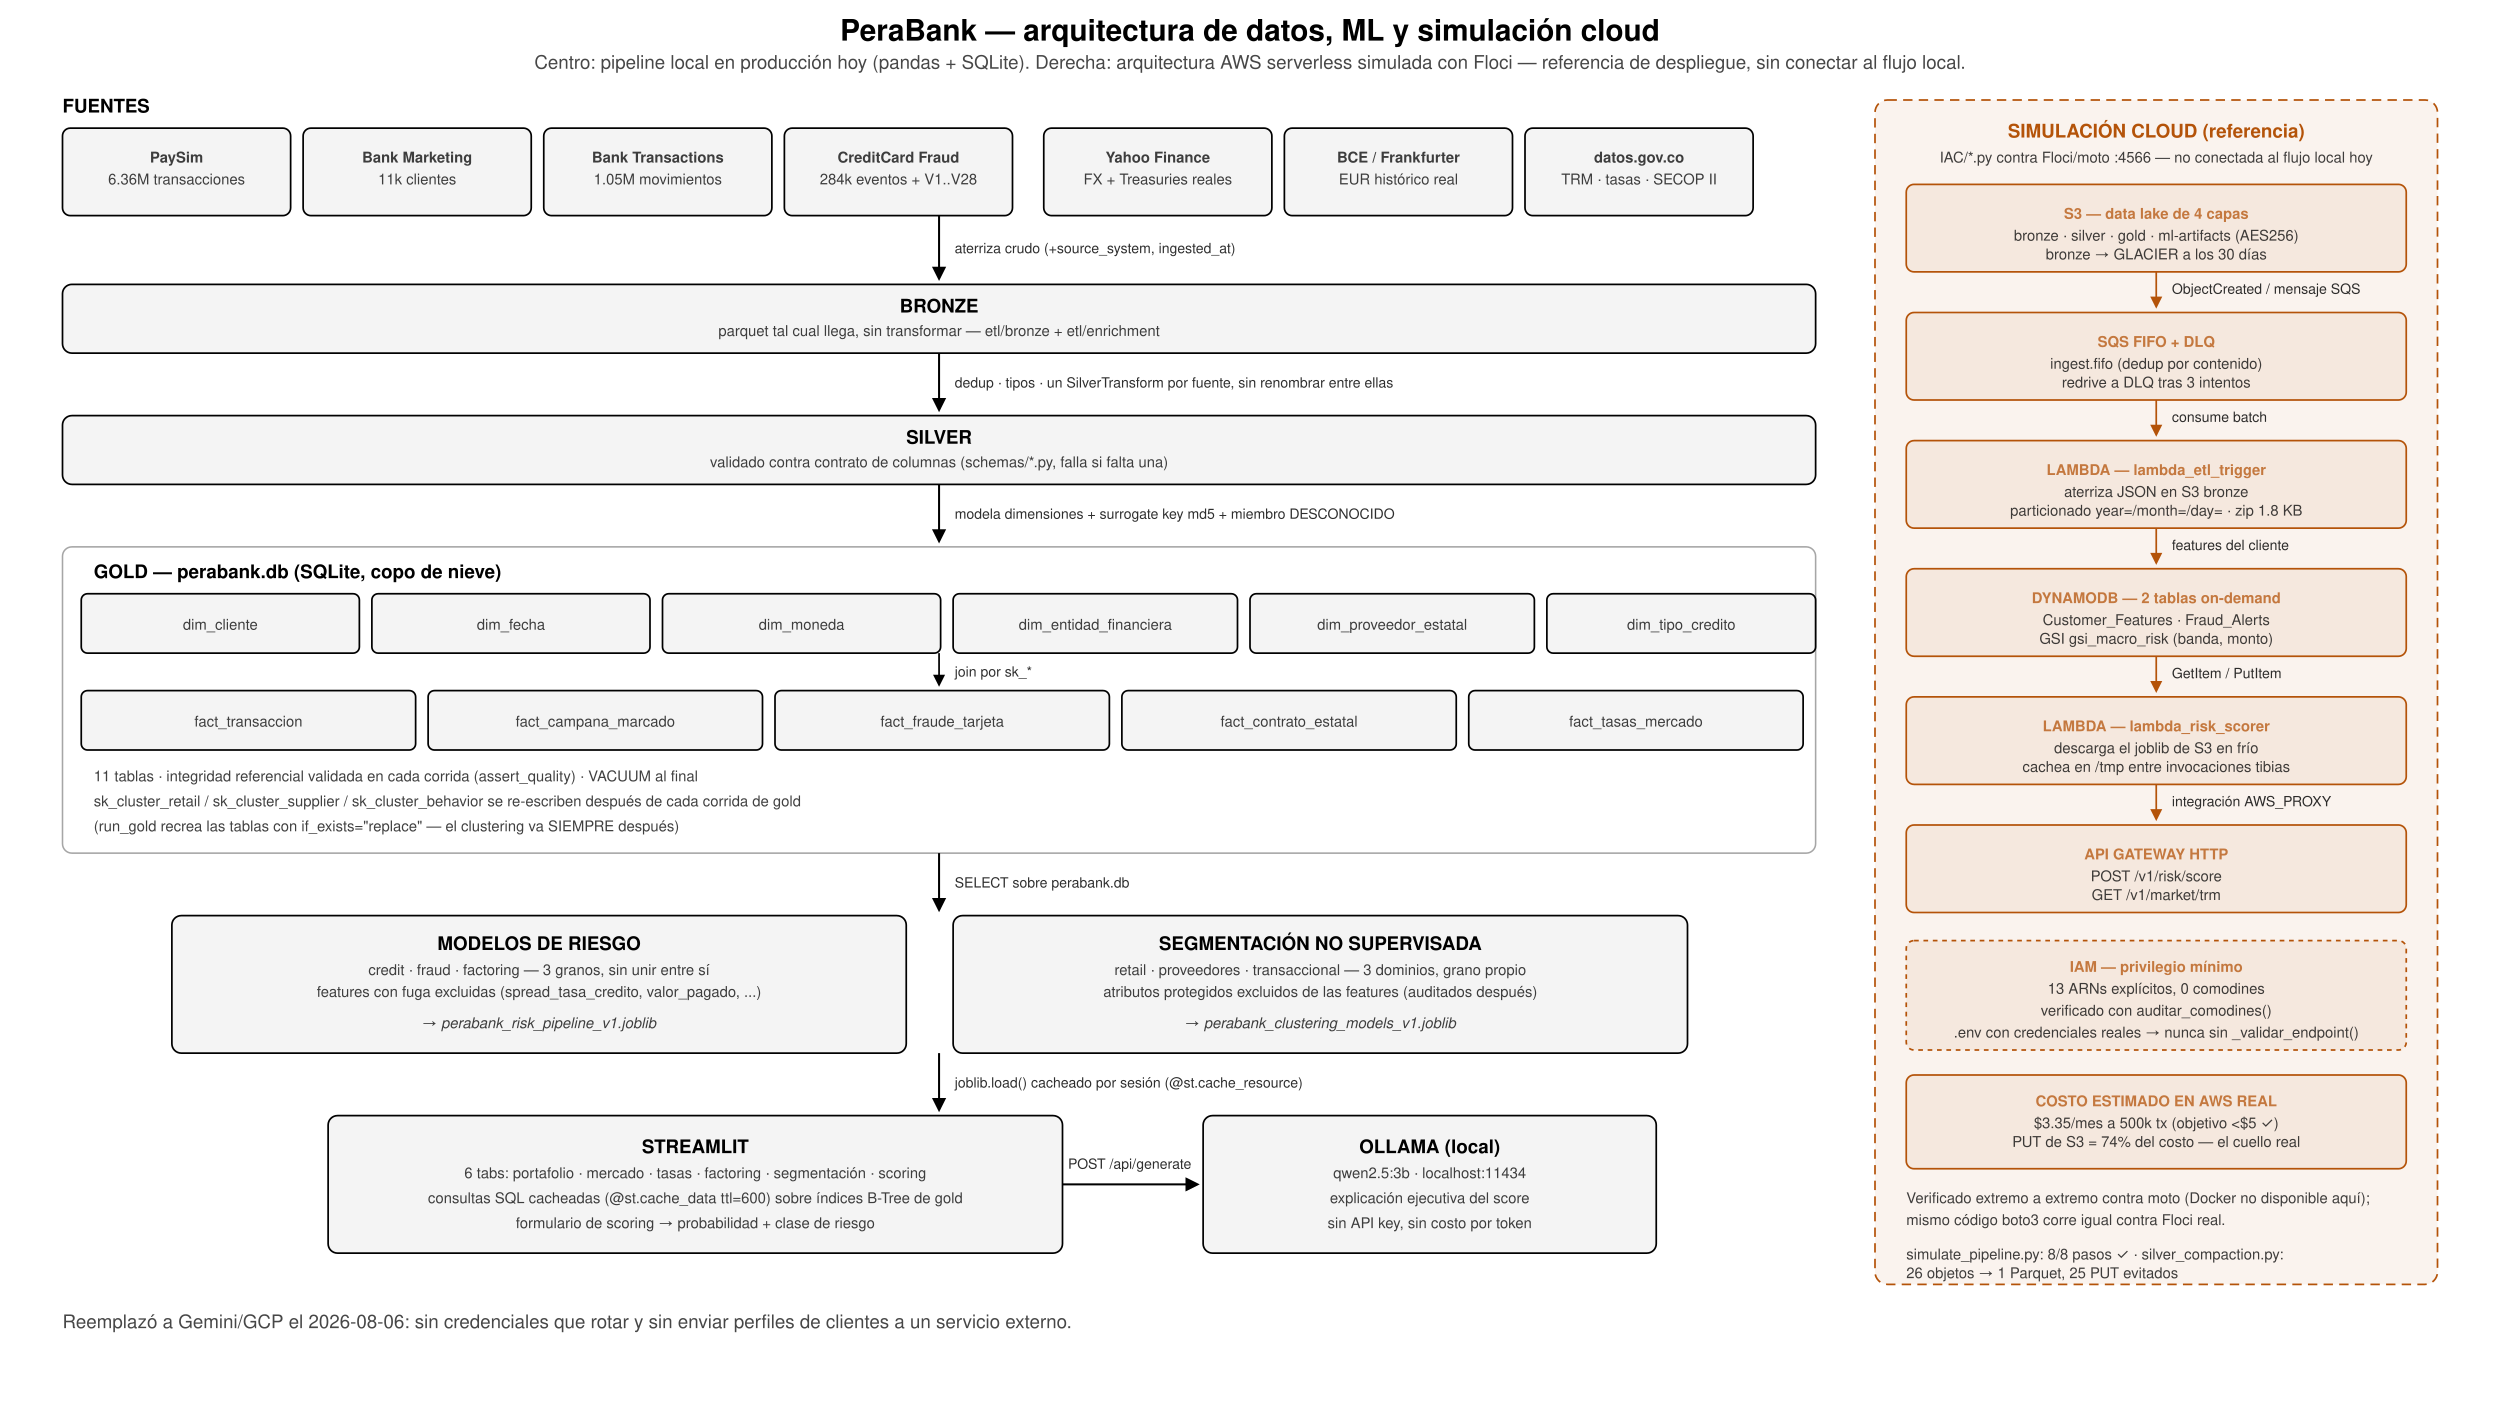
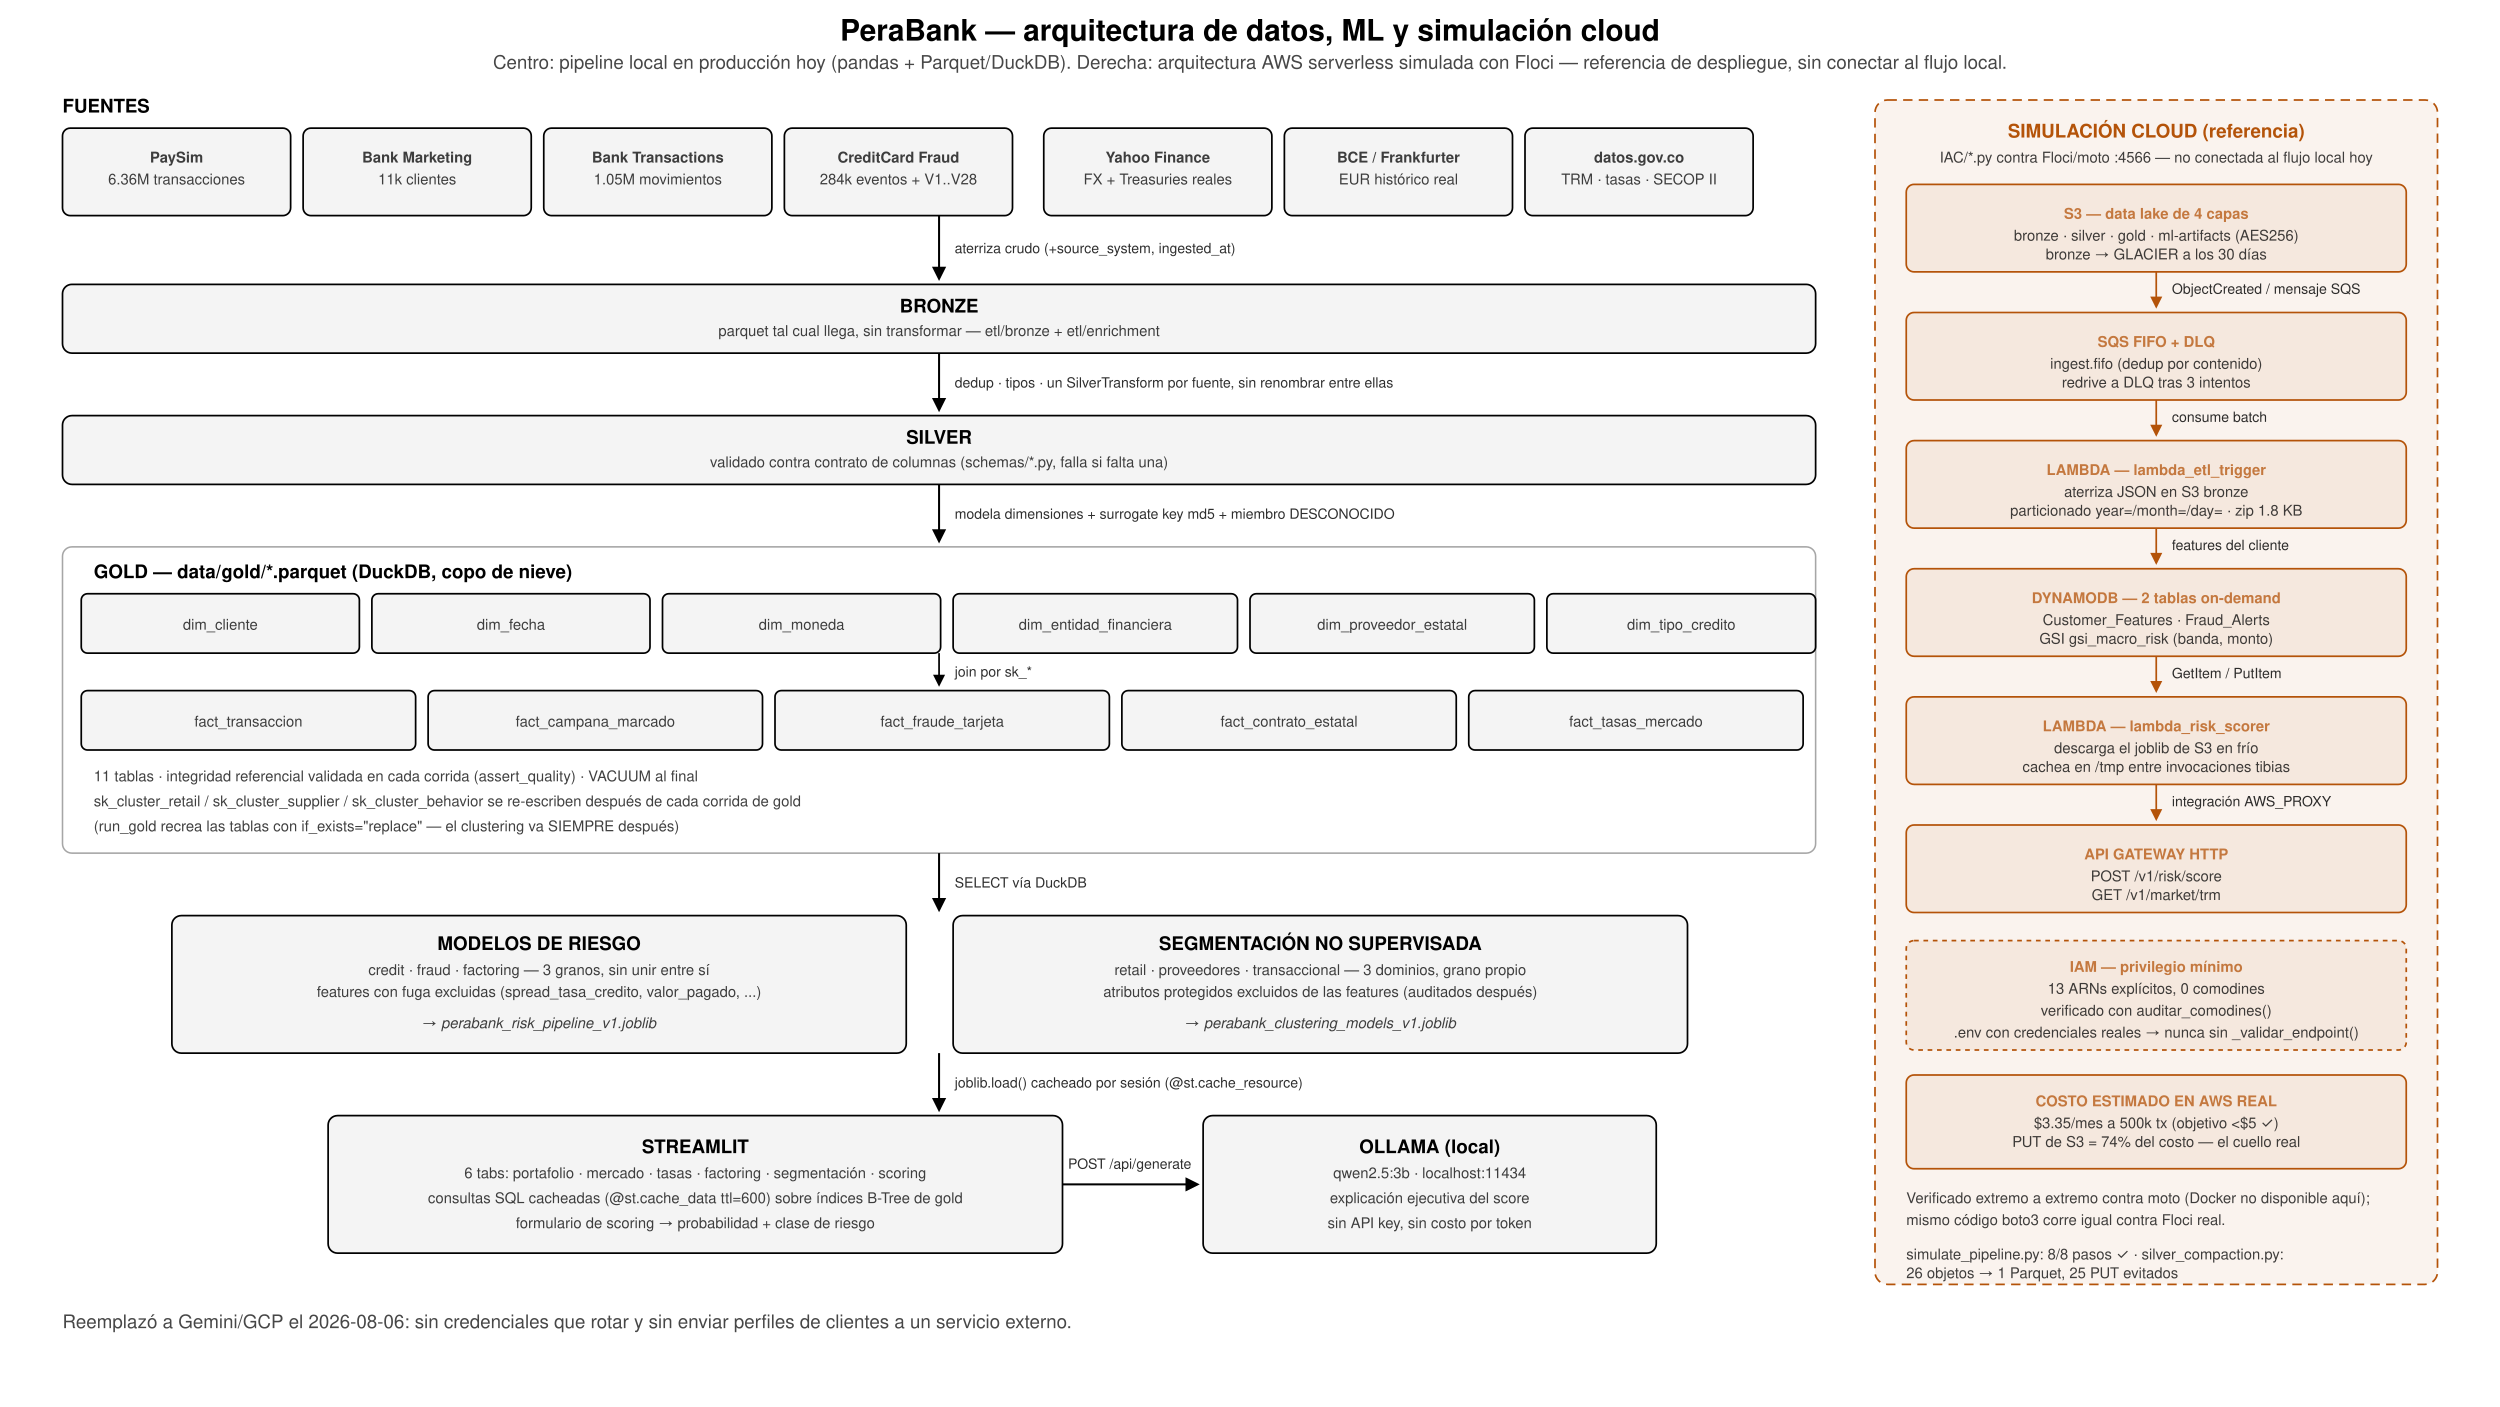
- <svg xmlns="http://www.w3.org/2000/svg" viewBox="0 0 1600 900" role="img" aria-label="Datos crudos de 4 datasets y 3 APIs externas fluyen por bronze, silver y un modelo dimensional gold en SQLite; desde ahí se entrenan modelos de riesgo y clustering que sirve una app Streamlit con explicaciones de un LLM local. En paralelo, a la derecha, existe una arquitectura AWS serverless simulada localmente con Floci, que hoy es solo referencia de despliegue y no está conectada al flujo en producción.">
+ <svg xmlns="http://www.w3.org/2000/svg" viewBox="0 0 1600 900" role="img" aria-label="Datos crudos de 4 datasets y 3 APIs externas fluyen por bronze, silver y un modelo dimensional gold en Parquet consultado con DuckDB; desde ahí se entrenan modelos de riesgo y clustering que sirve una app Streamlit con explicaciones de un LLM local. En paralelo, a la derecha, existe una arquitectura AWS serverless simulada localmente con Floci, que hoy es solo referencia de despliegue y no está conectada al flujo en producción.">
  <defs>
    <marker id="arrow" viewBox="0 0 10 10" refX="8" refY="5" markerWidth="7" markerHeight="7" orient="auto-start-reverse">
      <path d="M0,0 L10,5 L0,10 z" fill="currentColor" />
    </marker>
    <marker id="arrowAccent" viewBox="0 0 10 10" refX="8" refY="5" markerWidth="7" markerHeight="7" orient="auto-start-reverse">
      <path d="M0,0 L10,5 L0,10 z" fill="#b45309" />
    </marker>
  </defs>
  <style>
    text { font-family: -apple-system, "Segoe UI", Helvetica, Arial, sans-serif; fill: currentColor; }
    .h1 { font-size: 19px; font-weight: 700; }
    .h2 { font-size: 12px; opacity: 0.72; }
    .lbl { font-size: 12px; font-weight: 700; }
    .sub { font-size: 9.5px; opacity: 0.75; }
    .arrow-lbl { font-size: 9px; opacity: 0.82; }
    .box { fill: currentColor; fill-opacity: 0.045; stroke: currentColor; stroke-width: 1.1; }
    .layer { fill: none; stroke: currentColor; stroke-width: 1; stroke-opacity: 0.35; }
    .accent-box { fill: #b45309; fill-opacity: 0.07; stroke: #b45309; stroke-width: 1.1; }
    .accent-text { fill: #b45309; }
    .accent-lbl { font-size: 12px; font-weight: 700; fill: #b45309; }
  </style>
  <text x="800" y="26" text-anchor="middle" class="h1">PeraBank — arquitectura de datos, ML y simulación cloud</text>
-   <text x="800" y="44" text-anchor="middle" class="h2">Centro: pipeline local en producción hoy (pandas + SQLite). Derecha: arquitectura AWS serverless simulada con Floci — referencia de despliegue, sin conectar al flujo local.</text>
+   <text x="800" y="44" text-anchor="middle" class="h2">Centro: pipeline local en producción hoy (pandas + Parquet/DuckDB). Derecha: arquitectura AWS serverless simulada con Floci — referencia de despliegue, sin conectar al flujo local.</text>
  <text x="40" y="72" class="lbl">FUENTES</text>
  <g class="box">
    <rect x="40" y="82" width="146" height="56" rx="5" />
    <rect x="194" y="82" width="146" height="56" rx="5" />
    <rect x="348" y="82" width="146" height="56" rx="5" />
    <rect x="502" y="82" width="146" height="56" rx="5" />
    <rect x="668" y="82" width="146" height="56" rx="5" />
    <rect x="822" y="82" width="146" height="56" rx="5" />
    <rect x="976" y="82" width="146" height="56" rx="5" />
  </g>
  <text x="113" y="104" text-anchor="middle" class="sub" font-weight="700">PaySim</text>
  <text x="113" y="118" text-anchor="middle" class="sub">6.36M transacciones</text>
  <text x="267" y="104" text-anchor="middle" class="sub" font-weight="700">Bank Marketing</text>
  <text x="267" y="118" text-anchor="middle" class="sub">11k clientes</text>
  <text x="421" y="104" text-anchor="middle" class="sub" font-weight="700">Bank Transactions</text>
  <text x="421" y="118" text-anchor="middle" class="sub">1.05M movimientos</text>
  <text x="575" y="104" text-anchor="middle" class="sub" font-weight="700">CreditCard Fraud</text>
  <text x="575" y="118" text-anchor="middle" class="sub">284k eventos + V1..V28</text>
  <text x="741" y="104" text-anchor="middle" class="sub" font-weight="700">Yahoo Finance</text>
  <text x="741" y="118" text-anchor="middle" class="sub">FX + Treasuries reales</text>
  <text x="895" y="104" text-anchor="middle" class="sub" font-weight="700">BCE / Frankfurter</text>
  <text x="895" y="118" text-anchor="middle" class="sub">EUR histórico real</text>
  <text x="1049" y="104" text-anchor="middle" class="sub" font-weight="700">datos.gov.co</text>
  <text x="1049" y="118" text-anchor="middle" class="sub">TRM · tasas · SECOP II</text>
  <line x1="601" y1="138" x2="601" y2="178" stroke="currentColor" stroke-width="1.3" marker-end="url(#arrow)" />
  <text x="611" y="162" class="arrow-lbl">aterriza crudo (+source_system, ingested_at)</text>
  <rect x="40" y="182" width="1122" height="44" rx="6" class="box" />
  <text x="601" y="200" text-anchor="middle" class="lbl">BRONZE</text>
  <text x="601" y="215" text-anchor="middle" class="sub">parquet tal cual llega, sin transformar — etl/bronze + etl/enrichment</text>
  <line x1="601" y1="226" x2="601" y2="262" stroke="currentColor" stroke-width="1.3" marker-end="url(#arrow)" />
  <text x="611" y="248" class="arrow-lbl">dedup · tipos · un SilverTransform por fuente, sin renombrar entre ellas</text>
  <rect x="40" y="266" width="1122" height="44" rx="6" class="box" />
  <text x="601" y="284" text-anchor="middle" class="lbl">SILVER</text>
  <text x="601" y="299" text-anchor="middle" class="sub">validado contra contrato de columnas (schemas/*.py, falla si falta una)</text>
  <line x1="601" y1="310" x2="601" y2="346" stroke="currentColor" stroke-width="1.3" marker-end="url(#arrow)" />
  <text x="611" y="332" class="arrow-lbl">modela dimensiones + surrogate key md5 + miembro DESCONOCIDO</text>
  <rect x="40" y="350" width="1122" height="196" rx="6" class="layer" />
-   <text x="60" y="370" class="lbl">GOLD — perabank.db (SQLite, copo de nieve)</text>
+   <text x="60" y="370" class="lbl">GOLD — data/gold/*.parquet (DuckDB, copo de nieve)</text>
  <g class="box">
    <rect x="52" y="380" width="178" height="38" rx="4" />
    <rect x="238" y="380" width="178" height="38" rx="4" />
    <rect x="424" y="380" width="178" height="38" rx="4" />
    <rect x="610" y="380" width="182" height="38" rx="4" />
    <rect x="800" y="380" width="182" height="38" rx="4" />
    <rect x="990" y="380" width="172" height="38" rx="4" />
  </g>
  <text x="141" y="403" text-anchor="middle" class="sub">dim_cliente</text>
  <text x="327" y="403" text-anchor="middle" class="sub">dim_fecha</text>
  <text x="513" y="403" text-anchor="middle" class="sub">dim_moneda</text>
  <text x="701" y="403" text-anchor="middle" class="sub">dim_entidad_financiera</text>
  <text x="891" y="403" text-anchor="middle" class="sub">dim_proveedor_estatal</text>
  <text x="1076" y="403" text-anchor="middle" class="sub">dim_tipo_credito</text>
  <line x1="601" y1="418" x2="601" y2="438" stroke="currentColor" stroke-width="1.1" marker-end="url(#arrow)" />
  <text x="611" y="433" class="arrow-lbl">join por sk_*</text>
  <g class="box">
    <rect x="52" y="442" width="214" height="38" rx="4" />
    <rect x="274" y="442" width="214" height="38" rx="4" />
    <rect x="496" y="442" width="214" height="38" rx="4" />
    <rect x="718" y="442" width="214" height="38" rx="4" />
    <rect x="940" y="442" width="214" height="38" rx="4" />
  </g>
  <text x="159" y="465" text-anchor="middle" class="sub">fact_transaccion</text>
  <text x="381" y="465" text-anchor="middle" class="sub">fact_campana_marcado</text>
  <text x="603" y="465" text-anchor="middle" class="sub">fact_fraude_tarjeta</text>
  <text x="825" y="465" text-anchor="middle" class="sub">fact_contrato_estatal</text>
  <text x="1047" y="465" text-anchor="middle" class="sub">fact_tasas_mercado</text>
  <text x="60" y="500" class="sub">11 tablas · integridad referencial validada en cada corrida (assert_quality) · VACUUM al final</text>
  <text x="60" y="516" class="sub">sk_cluster_retail / sk_cluster_supplier / sk_cluster_behavior se re-escriben después de cada corrida de gold</text>
  <text x="60" y="532" class="sub">(run_gold recrea las tablas con if_exists="replace" — el clustering va SIEMPRE después)</text>
  <line x1="601" y1="546" x2="601" y2="582" stroke="currentColor" stroke-width="1.3" marker-end="url(#arrow)" />
-   <text x="611" y="568" class="arrow-lbl">SELECT sobre perabank.db</text>
+   <text x="611" y="568" class="arrow-lbl">SELECT vía DuckDB</text>
  <rect x="110" y="586" width="470" height="88" rx="6" class="box" />
  <text x="345" y="608" text-anchor="middle" class="lbl">MODELOS DE RIESGO</text>
  <text x="345" y="624" text-anchor="middle" class="sub">credit · fraud · factoring — 3 granos, sin unir entre sí</text>
  <text x="345" y="638" text-anchor="middle" class="sub">features con fuga excluidas (spread_tasa_credito, valor_pagado, ...)</text>
  <text x="345" y="658" text-anchor="middle" class="sub" font-style="italic">→ perabank_risk_pipeline_v1.joblib</text>
  <rect x="610" y="586" width="470" height="88" rx="6" class="box" />
  <text x="845" y="608" text-anchor="middle" class="lbl">SEGMENTACIÓN NO SUPERVISADA</text>
  <text x="845" y="624" text-anchor="middle" class="sub">retail · proveedores · transaccional — 3 dominios, grano propio</text>
  <text x="845" y="638" text-anchor="middle" class="sub">atributos protegidos excluidos de las features (auditados después)</text>
  <text x="845" y="658" text-anchor="middle" class="sub" font-style="italic">→ perabank_clustering_models_v1.joblib</text>
  <line x1="601" y1="674" x2="601" y2="710" stroke="currentColor" stroke-width="1.3" marker-end="url(#arrow)" />
  <text x="611" y="696" class="arrow-lbl">joblib.load() cacheado por sesión (@st.cache_resource)</text>
  <rect x="210" y="714" width="470" height="88" rx="6" class="box" />
  <text x="445" y="738" text-anchor="middle" class="lbl">STREAMLIT</text>
  <text x="445" y="754" text-anchor="middle" class="sub">6 tabs: portafolio · mercado · tasas · factoring · segmentación · scoring</text>
  <text x="445" y="770" text-anchor="middle" class="sub">consultas SQL cacheadas (@st.cache_data ttl=600) sobre índices B-Tree de gold</text>
  <text x="445" y="786" text-anchor="middle" class="sub">formulario de scoring → probabilidad + clase de riesgo</text>
  <line x1="680" y1="758" x2="766" y2="758" stroke="currentColor" stroke-width="1.3" marker-end="url(#arrow)" />
  <text x="723" y="748" text-anchor="middle" class="arrow-lbl">POST /api/generate</text>
  <rect x="770" y="714" width="290" height="88" rx="6" class="box" />
  <text x="915" y="738" text-anchor="middle" class="lbl">OLLAMA (local)</text>
  <text x="915" y="754" text-anchor="middle" class="sub">qwen2.5:3b · localhost:11434</text>
  <text x="915" y="770" text-anchor="middle" class="sub">explicación ejecutiva del score</text>
  <text x="915" y="786" text-anchor="middle" class="sub">sin API key, sin costo por token</text>
  <text x="40" y="850" class="h2">Reemplazó a Gemini/GCP el 2026-08-06: sin credenciales que rotar y sin enviar perfiles de clientes a un servicio externo.</text>
  <rect x="1200" y="64" width="360" height="758" rx="8" class="accent-box" stroke-dasharray="6 4" />
  <text x="1380" y="88" text-anchor="middle" class="accent-lbl">SIMULACIÓN CLOUD (referencia)</text>
  <text x="1380" y="104" text-anchor="middle" class="sub" fill="#b45309">IAC/*.py contra Floci/moto :4566 — no conectada al flujo local hoy</text>
  <rect x="1220" y="118" width="320" height="56" rx="5" class="accent-box" />
  <text x="1380" y="140" text-anchor="middle" class="sub accent-text" font-weight="700">S3 — data lake de 4 capas</text>
  <text x="1380" y="154" text-anchor="middle" class="sub" fill="#b45309">bronze · silver · gold · ml-artifacts (AES256)</text>
  <text x="1380" y="166" text-anchor="middle" class="sub" fill="#b45309">bronze → GLACIER a los 30 días</text>
  <line x1="1380" y1="174" x2="1380" y2="196" stroke="#b45309" stroke-width="1.1" marker-end="url(#arrowAccent)" />
  <text x="1390" y="188" class="arrow-lbl" fill="#b45309">ObjectCreated / mensaje SQS</text>
  <rect x="1220" y="200" width="320" height="56" rx="5" class="accent-box" />
  <text x="1380" y="222" text-anchor="middle" class="sub accent-text" font-weight="700">SQS FIFO + DLQ</text>
  <text x="1380" y="236" text-anchor="middle" class="sub" fill="#b45309">ingest.fifo (dedup por contenido)</text>
  <text x="1380" y="248" text-anchor="middle" class="sub" fill="#b45309">redrive a DLQ tras 3 intentos</text>
  <line x1="1380" y1="256" x2="1380" y2="278" stroke="#b45309" stroke-width="1.1" marker-end="url(#arrowAccent)" />
  <text x="1390" y="270" class="arrow-lbl" fill="#b45309">consume batch</text>
  <rect x="1220" y="282" width="320" height="56" rx="5" class="accent-box" />
  <text x="1380" y="304" text-anchor="middle" class="sub accent-text" font-weight="700">LAMBDA — lambda_etl_trigger</text>
  <text x="1380" y="318" text-anchor="middle" class="sub" fill="#b45309">aterriza JSON en S3 bronze</text>
  <text x="1380" y="330" text-anchor="middle" class="sub" fill="#b45309">particionado year=/month=/day= · zip 1.8 KB</text>
  <line x1="1380" y1="338" x2="1380" y2="360" stroke="#b45309" stroke-width="1.1" marker-end="url(#arrowAccent)" />
  <text x="1390" y="352" class="arrow-lbl" fill="#b45309">features del cliente</text>
  <rect x="1220" y="364" width="320" height="56" rx="5" class="accent-box" />
  <text x="1380" y="386" text-anchor="middle" class="sub accent-text" font-weight="700">DYNAMODB — 2 tablas on-demand</text>
  <text x="1380" y="400" text-anchor="middle" class="sub" fill="#b45309">Customer_Features · Fraud_Alerts</text>
  <text x="1380" y="412" text-anchor="middle" class="sub" fill="#b45309">GSI gsi_macro_risk (banda, monto)</text>
  <line x1="1380" y1="420" x2="1380" y2="442" stroke="#b45309" stroke-width="1.1" marker-end="url(#arrowAccent)" />
  <text x="1390" y="434" class="arrow-lbl" fill="#b45309">GetItem / PutItem</text>
  <rect x="1220" y="446" width="320" height="56" rx="5" class="accent-box" />
  <text x="1380" y="468" text-anchor="middle" class="sub accent-text" font-weight="700">LAMBDA — lambda_risk_scorer</text>
  <text x="1380" y="482" text-anchor="middle" class="sub" fill="#b45309">descarga el joblib de S3 en frío</text>
  <text x="1380" y="494" text-anchor="middle" class="sub" fill="#b45309">cachea en /tmp entre invocaciones tibias</text>
  <line x1="1380" y1="502" x2="1380" y2="524" stroke="#b45309" stroke-width="1.1" marker-end="url(#arrowAccent)" />
  <text x="1390" y="516" class="arrow-lbl" fill="#b45309">integración AWS_PROXY</text>
  <rect x="1220" y="528" width="320" height="56" rx="5" class="accent-box" />
  <text x="1380" y="550" text-anchor="middle" class="sub accent-text" font-weight="700">API GATEWAY HTTP</text>
  <text x="1380" y="564" text-anchor="middle" class="sub" fill="#b45309">POST /v1/risk/score</text>
  <text x="1380" y="576" text-anchor="middle" class="sub" fill="#b45309">GET /v1/market/trm</text>
  <rect x="1220" y="602" width="320" height="70" rx="5" class="accent-box" stroke-dasharray="3 3" />
  <text x="1380" y="622" text-anchor="middle" class="sub accent-text" font-weight="700">IAM — privilegio mínimo</text>
  <text x="1380" y="636" text-anchor="middle" class="sub" fill="#b45309">13 ARNs explícitos, 0 comodines</text>
  <text x="1380" y="650" text-anchor="middle" class="sub" fill="#b45309">verificado con auditar_comodines()</text>
  <text x="1380" y="664" text-anchor="middle" class="sub" fill="#b45309">.env con credenciales reales → nunca sin _validar_endpoint()</text>
  <rect x="1220" y="688" width="320" height="60" rx="5" class="accent-box" />
  <text x="1380" y="708" text-anchor="middle" class="sub accent-text" font-weight="700">COSTO ESTIMADO EN AWS REAL</text>
  <text x="1380" y="722" text-anchor="middle" class="sub" fill="#b45309">$3.35/mes a 500k tx (objetivo &lt;$5 ✓)</text>
  <text x="1380" y="734" text-anchor="middle" class="sub" fill="#b45309">PUT de S3 = 74% del costo — el cuello real</text>
  <text x="1220" y="770" class="sub" fill="#b45309">Verificado extremo a extremo contra moto (Docker no disponible aquí);</text>
  <text x="1220" y="784" class="sub" fill="#b45309">mismo código boto3 corre igual contra Floci real.</text>
  <text x="1220" y="806" class="sub" fill="#b45309">simulate_pipeline.py: 8/8 pasos ✓ · silver_compaction.py:</text>
  <text x="1220" y="818" class="sub" fill="#b45309">26 objetos → 1 Parquet, 25 PUT evitados</text>
</svg>
